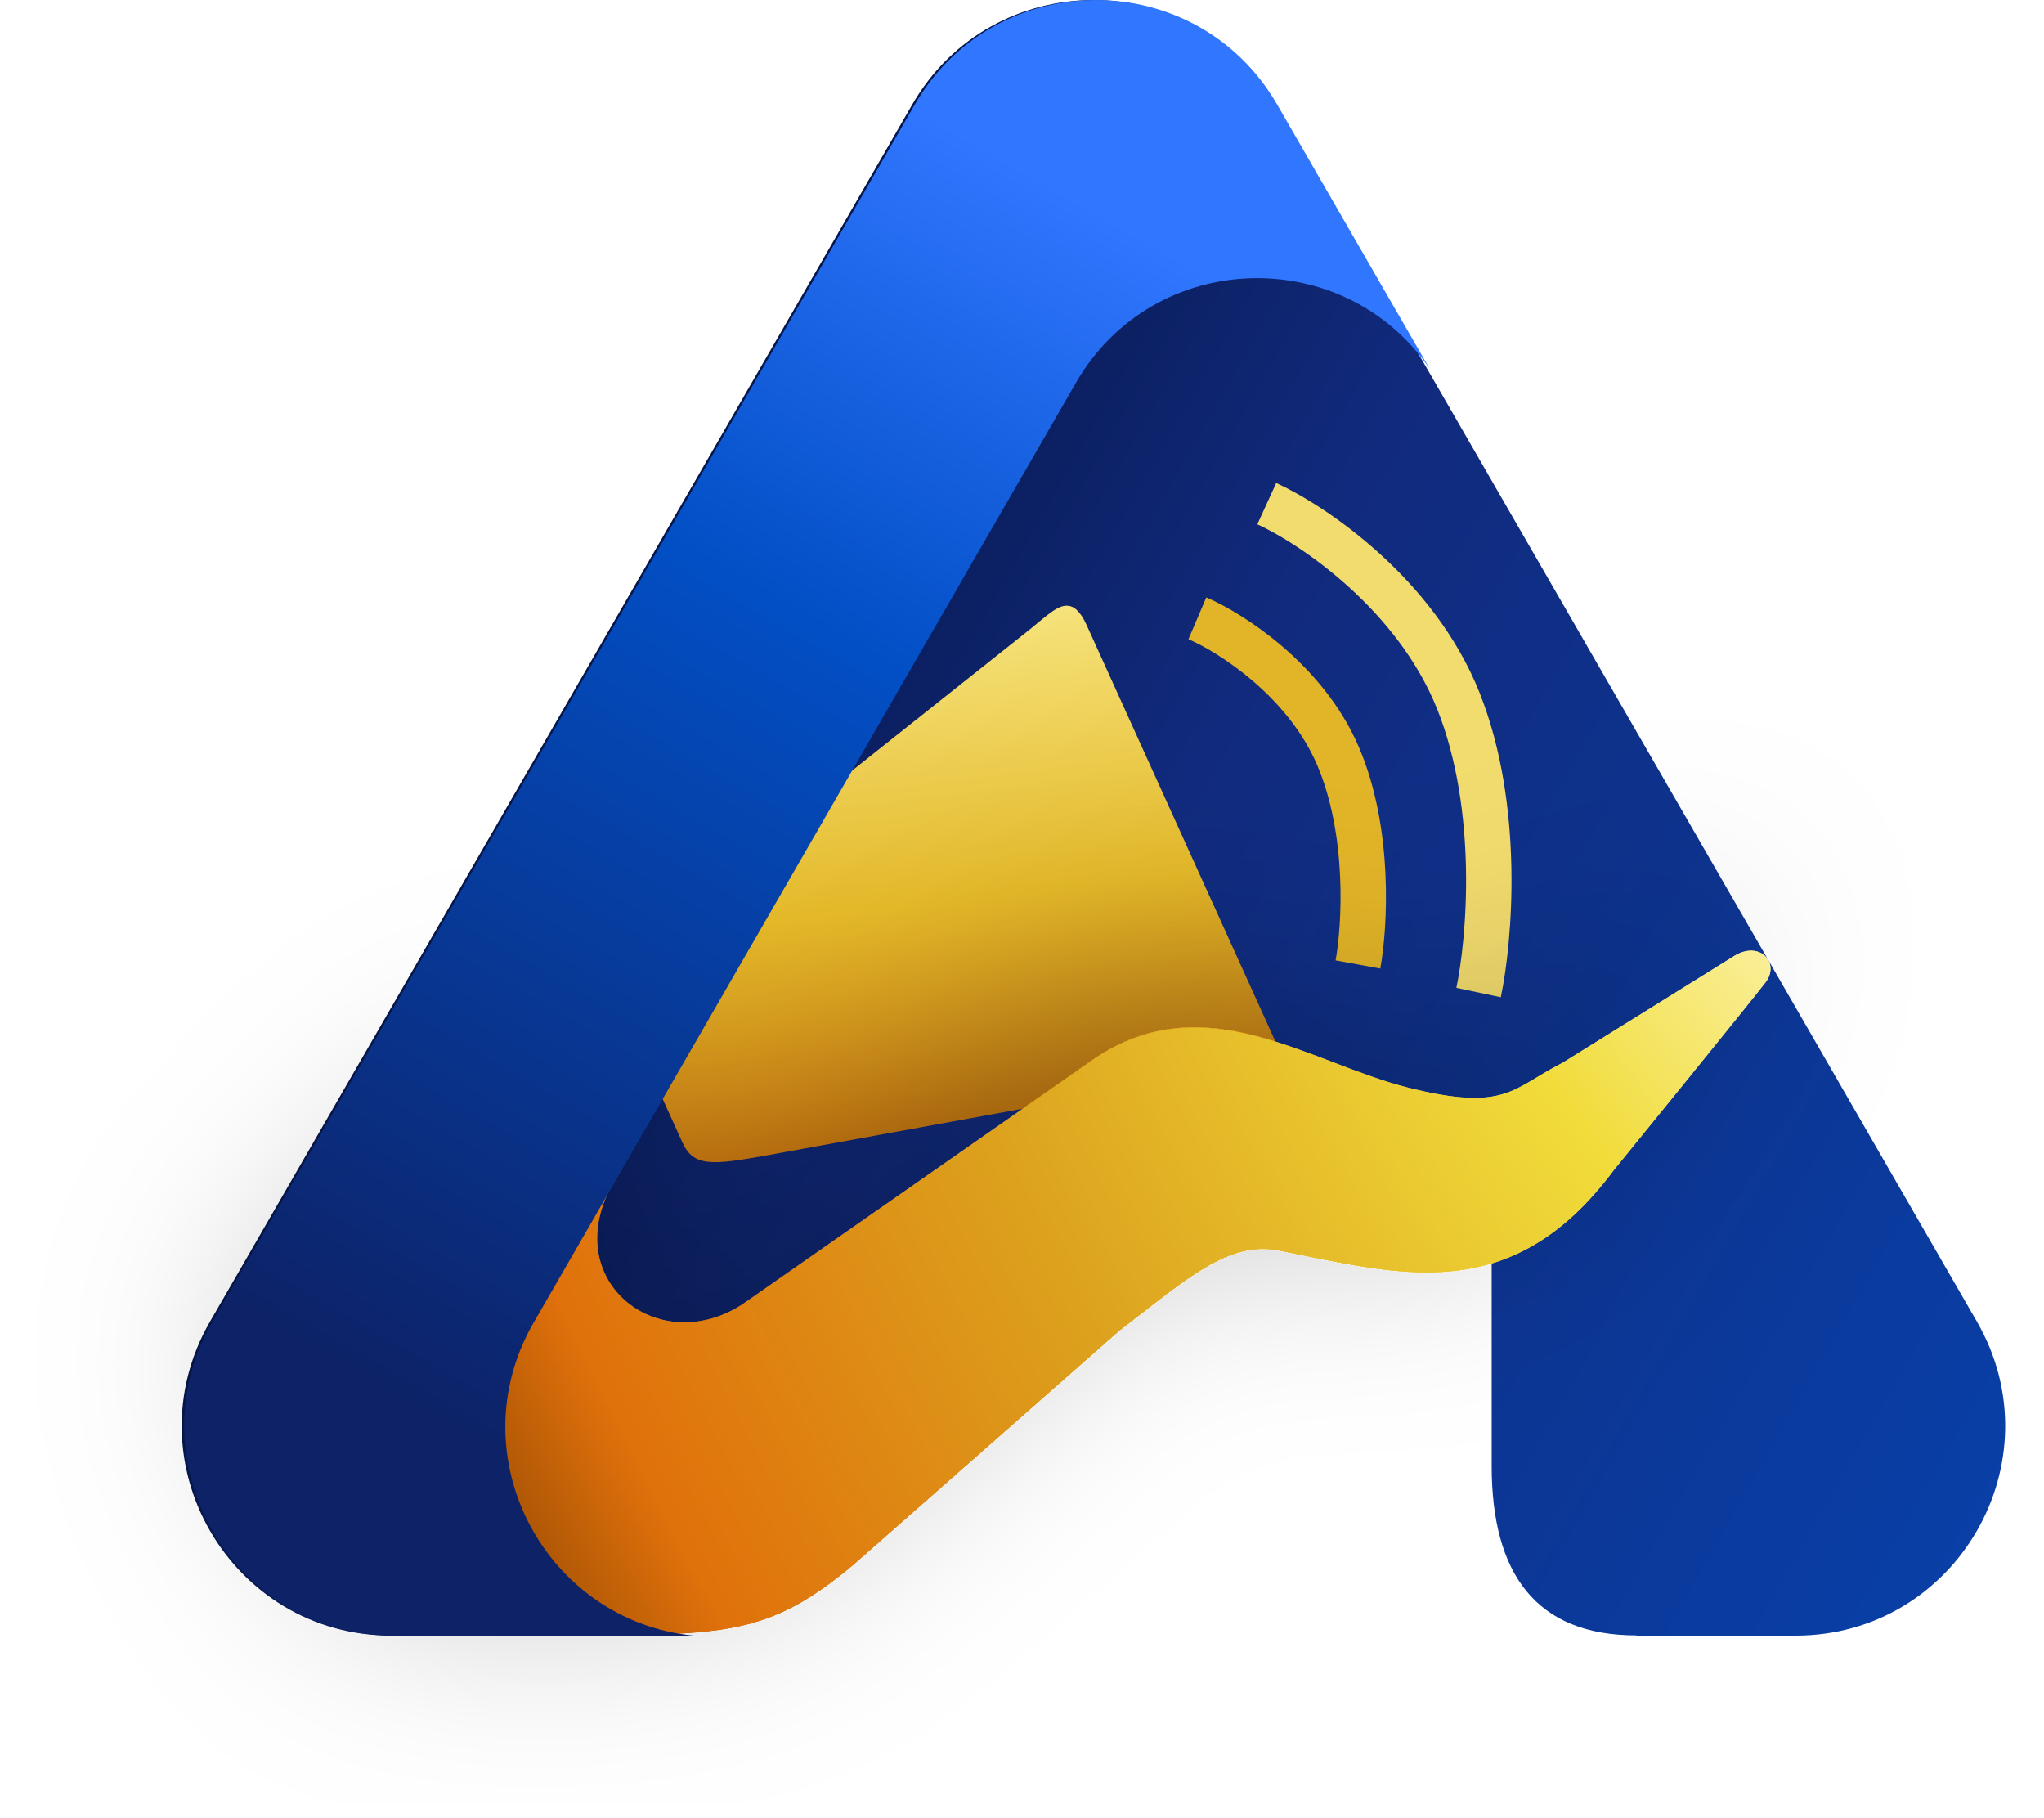
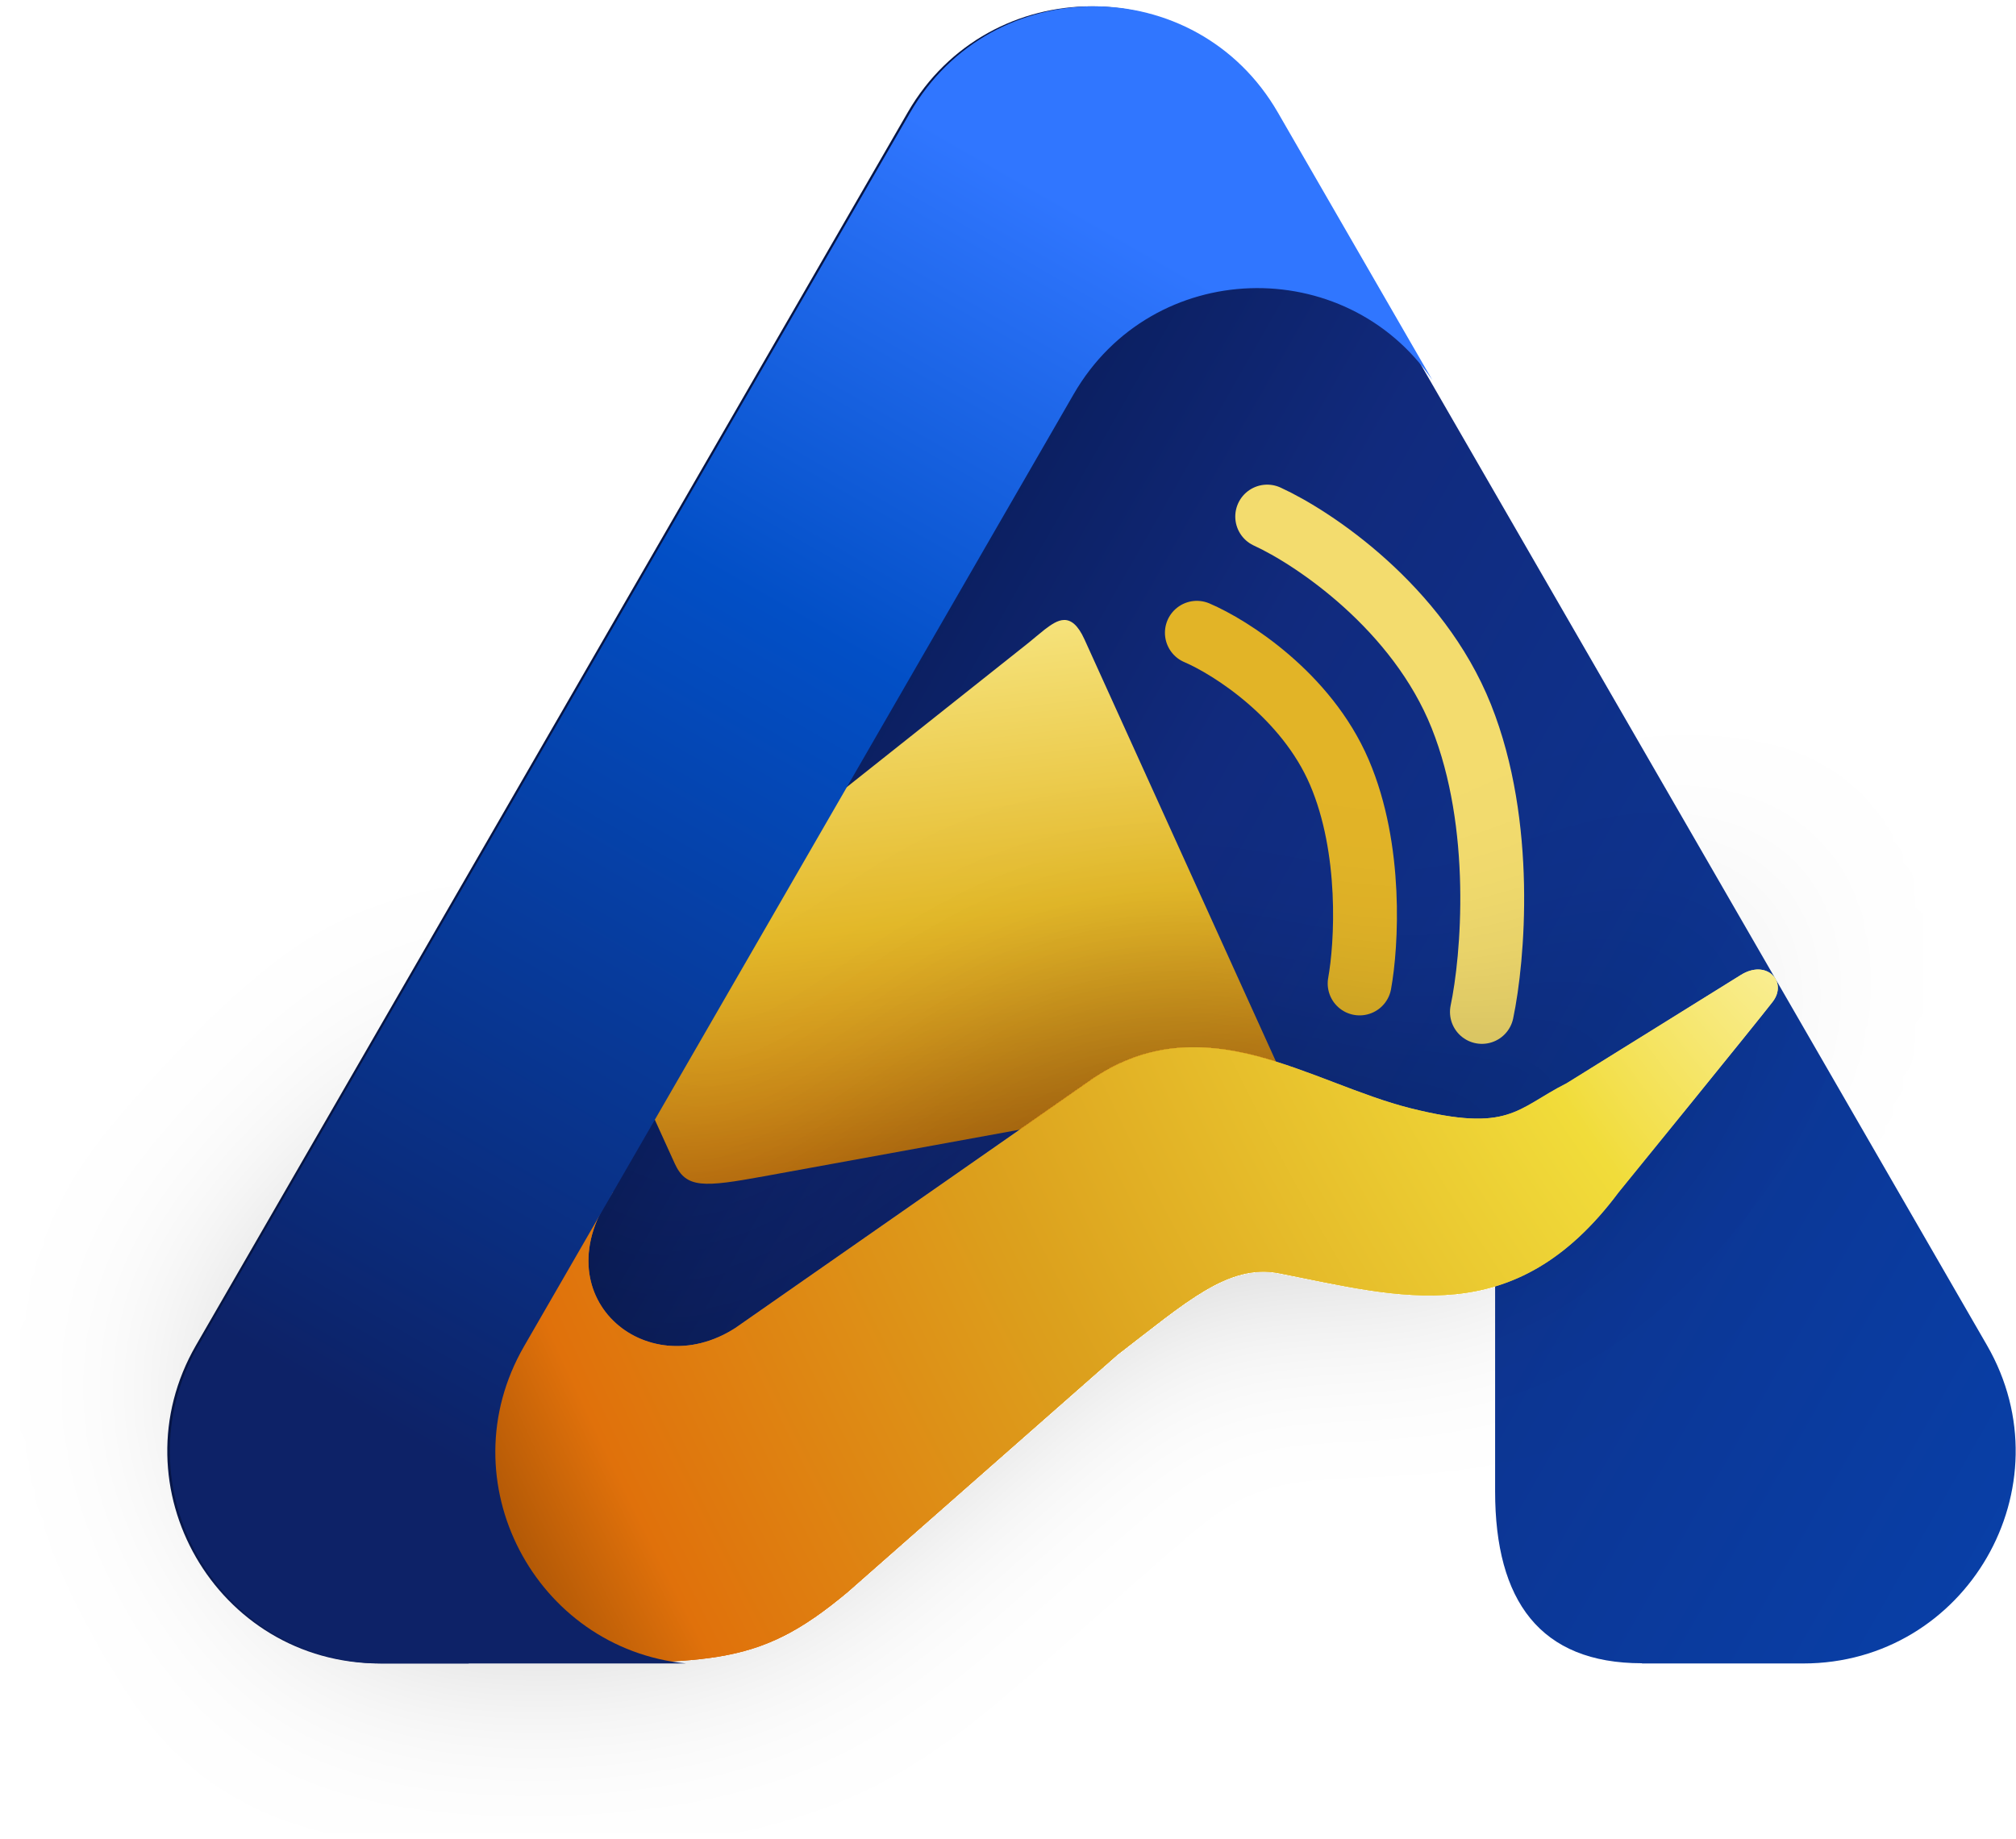
- <svg xmlns="http://www.w3.org/2000/svg" width="45" height="40" viewBox="0 0 45 40" fill="none">
-   <path fillRule="evenodd" clipRule="evenodd" d="M28.065 2.305C26.291 -0.768 21.855 -0.768 20.081 2.305L4.624 29.087C2.851 32.16 5.068 36 8.616 36H10.547L10.264 34.834L21.059 27.192L32.84 24.878V32.262C32.84 34.64 33.817 35.995 36.029 35.995L36.031 36H39.53C43.078 36 45.295 32.16 43.522 29.087L28.065 2.305Z" fill="url(#paint0_linear_559_13620)" />
-   <path d="M16.339 28.713C14.394 29.966 12.089 28.012 13.675 25.763L13.26 23.938L10.153 25.92L6.033 30.492L9.047 35.986H11.425C15.786 35.986 16.762 36.14 18.782 34.447L24.638 29.294C26.119 28.156 27.044 27.307 28.147 27.524C30.793 28.043 33.254 28.805 35.522 25.763C35.522 25.763 38.536 22.057 38.868 21.624C39.2 21.191 38.739 20.692 38.177 21.043C37.615 21.395 34.398 23.394 34.398 23.394C33.3 23.947 33.162 24.482 30.996 23.938C28.83 23.394 26.534 21.671 24.11 23.292L16.339 28.713Z" fill="url(#paint1_radial_559_13620)" />
-   <path fillRule="evenodd" clipRule="evenodd" d="M14.279 23.506L13.283 21.31L22.715 13.819L22.87 13.69L23.057 13.538C23.324 13.338 23.631 13.114 23.921 13.753L25.953 18.235L25.953 18.235L28.274 23.353L16.959 25.416C15.646 25.656 15.268 25.683 15.02 25.138C14.824 24.705 14.737 24.513 14.65 24.322C14.562 24.13 14.475 23.939 14.279 23.506L14.279 23.506Z" fill="url(#paint2_linear_559_13620)" />
-   <path d="M26.361 13.609C27.093 13.922 28.738 14.965 29.456 16.638C30.173 18.31 30.048 20.395 29.896 21.228" stroke="#E2B427" strokeWidth="1.387" strokeLinecap="round" />
-   <path d="M27.889 11.085C28.902 11.548 31.163 13.064 32.106 15.424C33.048 17.785 32.796 20.689 32.552 21.846" stroke="#F3DC6E" strokeWidth="1.387" strokeLinecap="round" />
-   <g filter="url(#filter0_d_559_13620)">
-     <path d="M16.339 28.713C14.394 29.966 12.089 28.012 13.675 25.763L13.26 23.938L10.153 25.92L6.033 30.492L9.047 35.986H11.425C15.786 35.986 16.762 36.14 18.782 34.447L24.638 29.294C26.119 28.156 27.044 27.307 28.147 27.524C30.793 28.043 33.254 28.805 35.522 25.763C35.522 25.763 38.536 22.057 38.868 21.624C39.2 21.191 38.739 20.692 38.177 21.043C37.615 21.395 34.398 23.394 34.398 23.394C33.3 23.947 33.162 24.482 30.996 23.938C28.83 23.394 26.534 21.671 24.11 23.292L16.339 28.713Z" fill="url(#paint3_radial_559_13620)" />
+ <svg xmlns="http://www.w3.org/2000/svg" width="239" height="218" viewBox="0 0 239 218" fill="none">
+   <path fill-rule="evenodd" clip-rule="evenodd" d="M151.187 13.332C141.505 -3.445 117.29 -3.445 107.608 13.332L23.238 159.515C13.558 176.287 25.663 197.249 45.028 197.249H55.57L54.023 190.884L112.944 149.171L177.248 136.542V176.845C177.248 189.827 182.582 197.224 194.658 197.224L194.665 197.249H213.767C233.132 197.249 245.237 176.287 235.557 159.515L151.187 13.332Z" fill="url(#paint0_linear_859_12092)" />
+   <path d="M87.182 157.474C76.565 164.317 63.986 153.649 72.641 141.372L70.376 131.409L53.42 142.228L30.928 167.185L47.382 197.174H60.363C84.163 197.174 89.495 198.013 100.516 188.771L132.481 160.644C140.568 154.437 145.614 149.801 151.638 150.983C166.079 153.817 179.513 157.977 191.891 141.372C191.891 141.372 208.345 121.145 210.156 118.78C211.967 116.415 209.452 113.692 206.382 115.61C203.313 117.528 185.752 128.441 185.752 128.441C179.765 131.46 179.01 134.378 167.186 131.409C155.361 128.441 142.832 119.035 129.599 127.887L87.182 157.474Z" fill="url(#paint1_radial_859_12092)" />
+   <path fill-rule="evenodd" clip-rule="evenodd" d="M75.99 129.161C77.026 131.446 77.495 132.476 77.963 133.505C78.439 134.551 78.916 135.597 79.987 137.959C81.336 140.934 83.401 140.788 90.57 139.481L152.331 128.218L139.613 100.175L139.613 100.175L128.567 75.817C126.986 72.332 125.31 73.552 123.853 74.644L122.835 75.474L121.988 76.178L70.503 117.064L75.989 129.161L75.99 129.161Z" fill="url(#paint2_linear_859_12092)" />
+   <path d="M141.889 75.031C145.886 76.738 154.861 82.435 158.779 91.564C162.697 100.693 162.015 112.07 161.185 116.617" stroke="#E2B427" stroke-width="7.569" stroke-linecap="round" />
+   <path d="M150.228 61.252C155.757 63.781 168.1 72.058 173.243 84.941C178.386 97.824 177.012 113.677 175.682 119.993" stroke="#F3DC6E" stroke-width="7.569" stroke-linecap="round" />
+   <g filter="url(#filter0_d_859_12092)">
+     <path d="M87.182 157.474C76.565 164.317 63.986 153.649 72.641 141.372L70.376 131.409L53.42 142.228L30.928 167.185L47.382 197.174H60.363C84.163 197.174 89.495 198.013 100.516 188.771L132.481 160.644C140.568 154.437 145.614 149.801 151.638 150.983C166.079 153.817 179.513 157.977 191.891 141.372C191.891 141.372 208.345 121.145 210.156 118.78C211.967 116.415 209.452 113.692 206.382 115.61C203.313 117.528 185.752 128.441 185.752 128.441C179.765 131.46 179.01 134.378 167.186 131.409C155.361 128.441 142.832 119.035 129.599 127.887L87.182 157.474Z" fill="url(#paint3_radial_859_12092)" />
  </g>
-   <path fillRule="evenodd" clipRule="evenodd" d="M28.12 2.305C26.347 -0.768 21.91 -0.768 20.137 2.305L4.679 29.087C2.906 32.16 5.124 36 8.671 36H15.269C12.001 35.678 10.056 32.044 11.749 29.11L23.686 8.427C25.397 5.461 29.588 5.357 31.474 8.115L28.12 2.305Z" fill="url(#paint4_linear_559_13620)" />
+   <path fill-rule="evenodd" clip-rule="evenodd" d="M151.489 13.332C141.807 -3.445 117.593 -3.445 107.91 13.332L23.541 159.515C13.86 176.287 25.965 197.249 45.33 197.249H81.342C63.505 195.492 52.884 175.657 62.127 159.641L127.281 46.745C136.625 30.554 159.503 29.988 169.794 45.047L151.489 13.332Z" fill="url(#paint4_linear_859_12092)" />
  <defs>
-     <filter id="filter0_d_559_13620" x="0.502" y="15.393" width="42.166" height="24.284" filterUnits="userSpaceOnUse" color-interpolation-filters="sRGB">
+     <filter id="filter0_d_859_12092" x="0.738" y="84.772" width="230.154" height="132.549" filterUnits="userSpaceOnUse" color-interpolation-filters="sRGB">
      <feFlood flood-opacity="0" result="BackgroundImageFix" />
      <feColorMatrix in="SourceAlpha" type="matrix" values="0 0 0 0 0 0 0 0 0 0 0 0 0 0 0 0 0 0 127 0" result="hardAlpha" />
-       <feOffset dx="-0.922" dy="-0.922" />
-       <feGaussianBlur stdDeviation="2.305" />
+       <feOffset dx="-5.032" dy="-5.032" />
+       <feGaussianBlur stdDeviation="12.579" />
      <feComposite in2="hardAlpha" operator="out" />
      <feColorMatrix type="matrix" values="0 0 0 0 0 0 0 0 0 0 0 0 0 0 0 0 0 0 0.25 0" />
-       <feBlend mode="normal" in2="BackgroundImageFix" result="effect1_dropShadow_559_13620" />
-       <feBlend mode="normal" in="SourceGraphic" in2="effect1_dropShadow_559_13620" result="shape" />
+       <feBlend mode="normal" in2="BackgroundImageFix" result="effect1_dropShadow_859_12092" />
+       <feBlend mode="normal" in="SourceGraphic" in2="effect1_dropShadow_859_12092" result="shape" />
    </filter>
-     <linearGradient id="paint0_linear_559_13620" x1="24.073" y1="-4.612" x2="74.037" y2="23.984" gradientUnits="userSpaceOnUse">
+     <linearGradient id="paint0_linear_859_12092" x1="129.397" y1="-24.422" x2="402.114" y2="131.66" gradientUnits="userSpaceOnUse">
      <stop stop-color="#061648" />
      <stop offset="0.217" stop-color="#112A7D" />
      <stop offset="1" stop-color="#0152CC" />
    </linearGradient>
-     <radialGradient id="paint1_radial_559_13620" cx="0" cy="0" r="1" gradientUnits="userSpaceOnUse" gradientTransform="translate(38.9882 15.5489) rotate(155.142) scale(33.6179 73.5214)">
+     <radialGradient id="paint1_radial_859_12092" cx="0" cy="0" r="1" gradientUnits="userSpaceOnUse" gradientTransform="translate(210.81 85.621) rotate(155.142) scale(183.498 401.304)">
      <stop stop-color="#FFFAD0" />
      <stop offset="0.244" stop-color="#F1DC3A" />
      <stop offset="0.585" stop-color="#DCA11D" />
      <stop offset="0.824" stop-color="#E0710B" />
      <stop offset="1" stop-color="#9E4E04" />
    </radialGradient>
-     <linearGradient id="paint2_linear_559_13620" x1="16.366" y1="12.61" x2="18.109" y2="27.26" gradientUnits="userSpaceOnUse">
+     <linearGradient id="paint2_linear_859_12092" x1="87.331" y1="69.581" x2="96.848" y2="149.545" gradientUnits="userSpaceOnUse">
      <stop stop-color="#FAED90" />
      <stop offset="0.521" stop-color="#E4B929" />
      <stop offset="1" stop-color="#B95D07" />
    </linearGradient>
-     <radialGradient id="paint3_radial_559_13620" cx="0" cy="0" r="1" gradientUnits="userSpaceOnUse" gradientTransform="translate(38.9882 15.5489) rotate(155.142) scale(33.6179 73.5214)">
+     <radialGradient id="paint3_radial_859_12092" cx="0" cy="0" r="1" gradientUnits="userSpaceOnUse" gradientTransform="translate(210.81 85.621) rotate(155.142) scale(183.498 401.304)">
      <stop stop-color="#FFFAD0" />
      <stop offset="0.244" stop-color="#F1DC3A" />
      <stop offset="0.585" stop-color="#DCA11D" />
      <stop offset="0.885" stop-color="#E0710B" />
      <stop offset="1" stop-color="#9E4E04" />
    </radialGradient>
-     <linearGradient id="paint4_linear_559_13620" x1="34.333" y1="7.04" x2="17.764" y2="36" gradientUnits="userSpaceOnUse">
+     <linearGradient id="paint4_linear_859_12092" x1="185.401" y1="39.179" x2="94.964" y2="197.249" gradientUnits="userSpaceOnUse">
      <stop offset="0.089" stop-color="#3076FF" />
      <stop offset="0.411" stop-color="#024FC6" />
      <stop offset="1" stop-color="#0D2267" />
    </linearGradient>
  </defs>
</svg>
